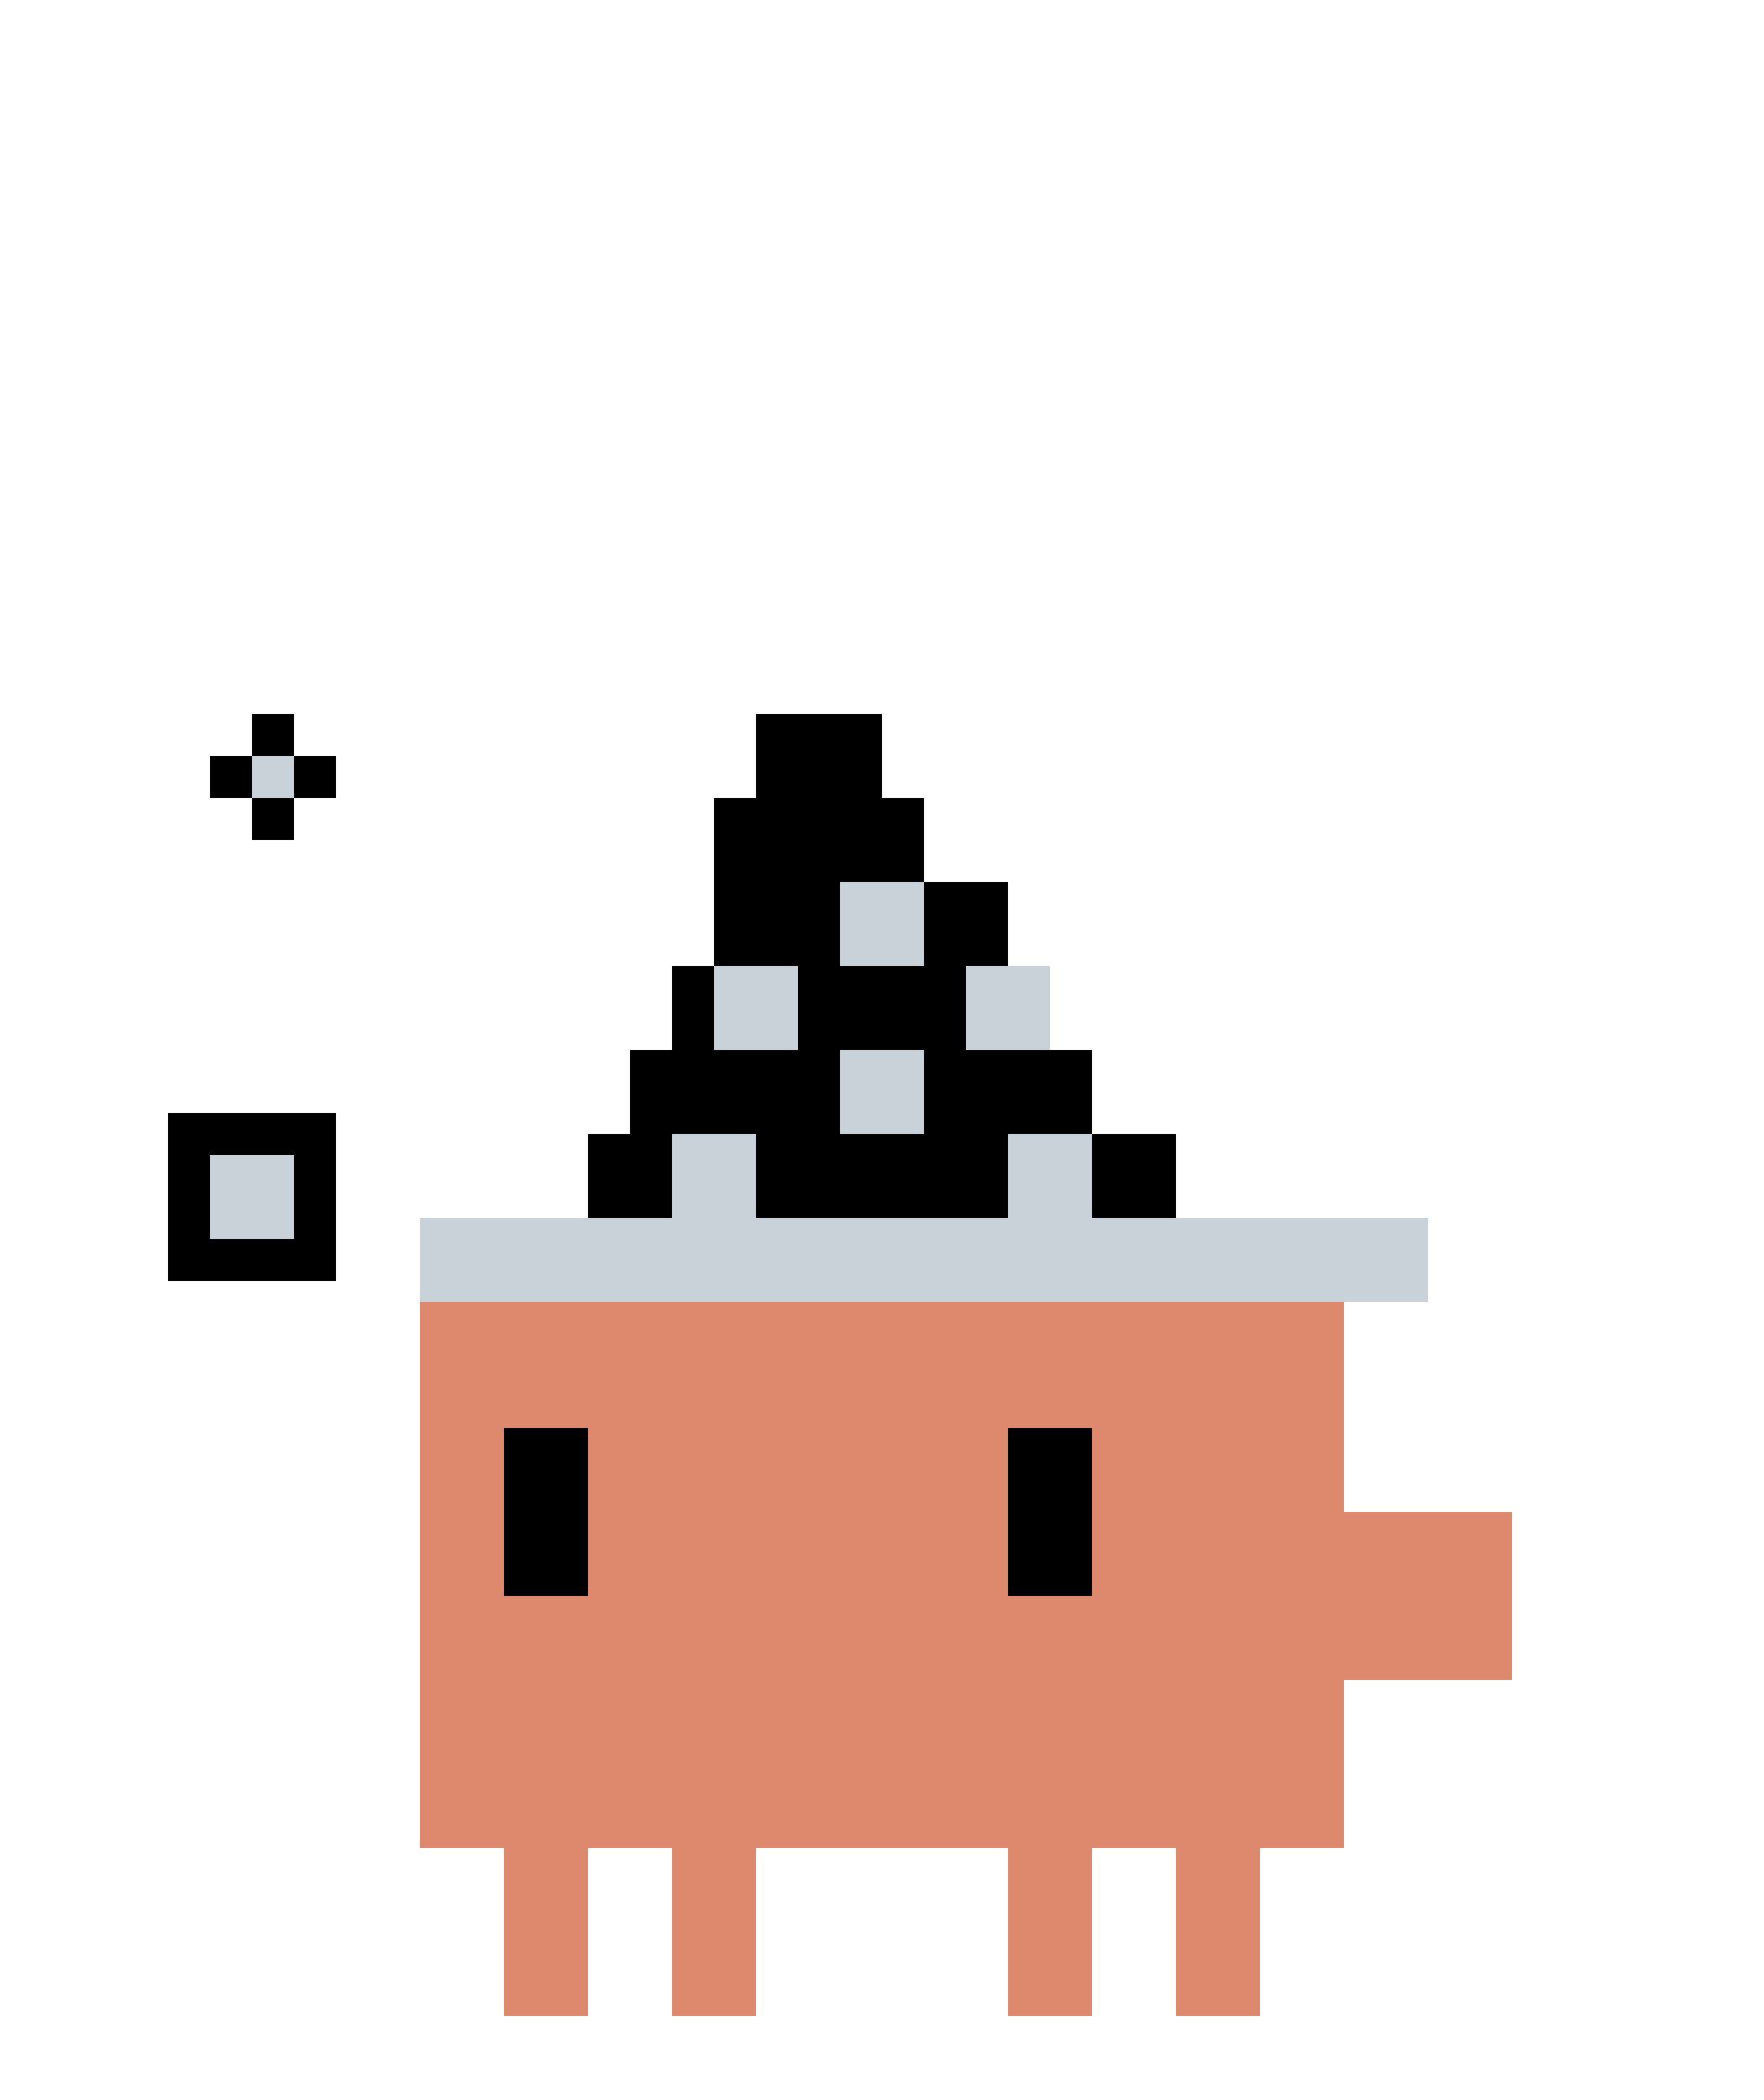
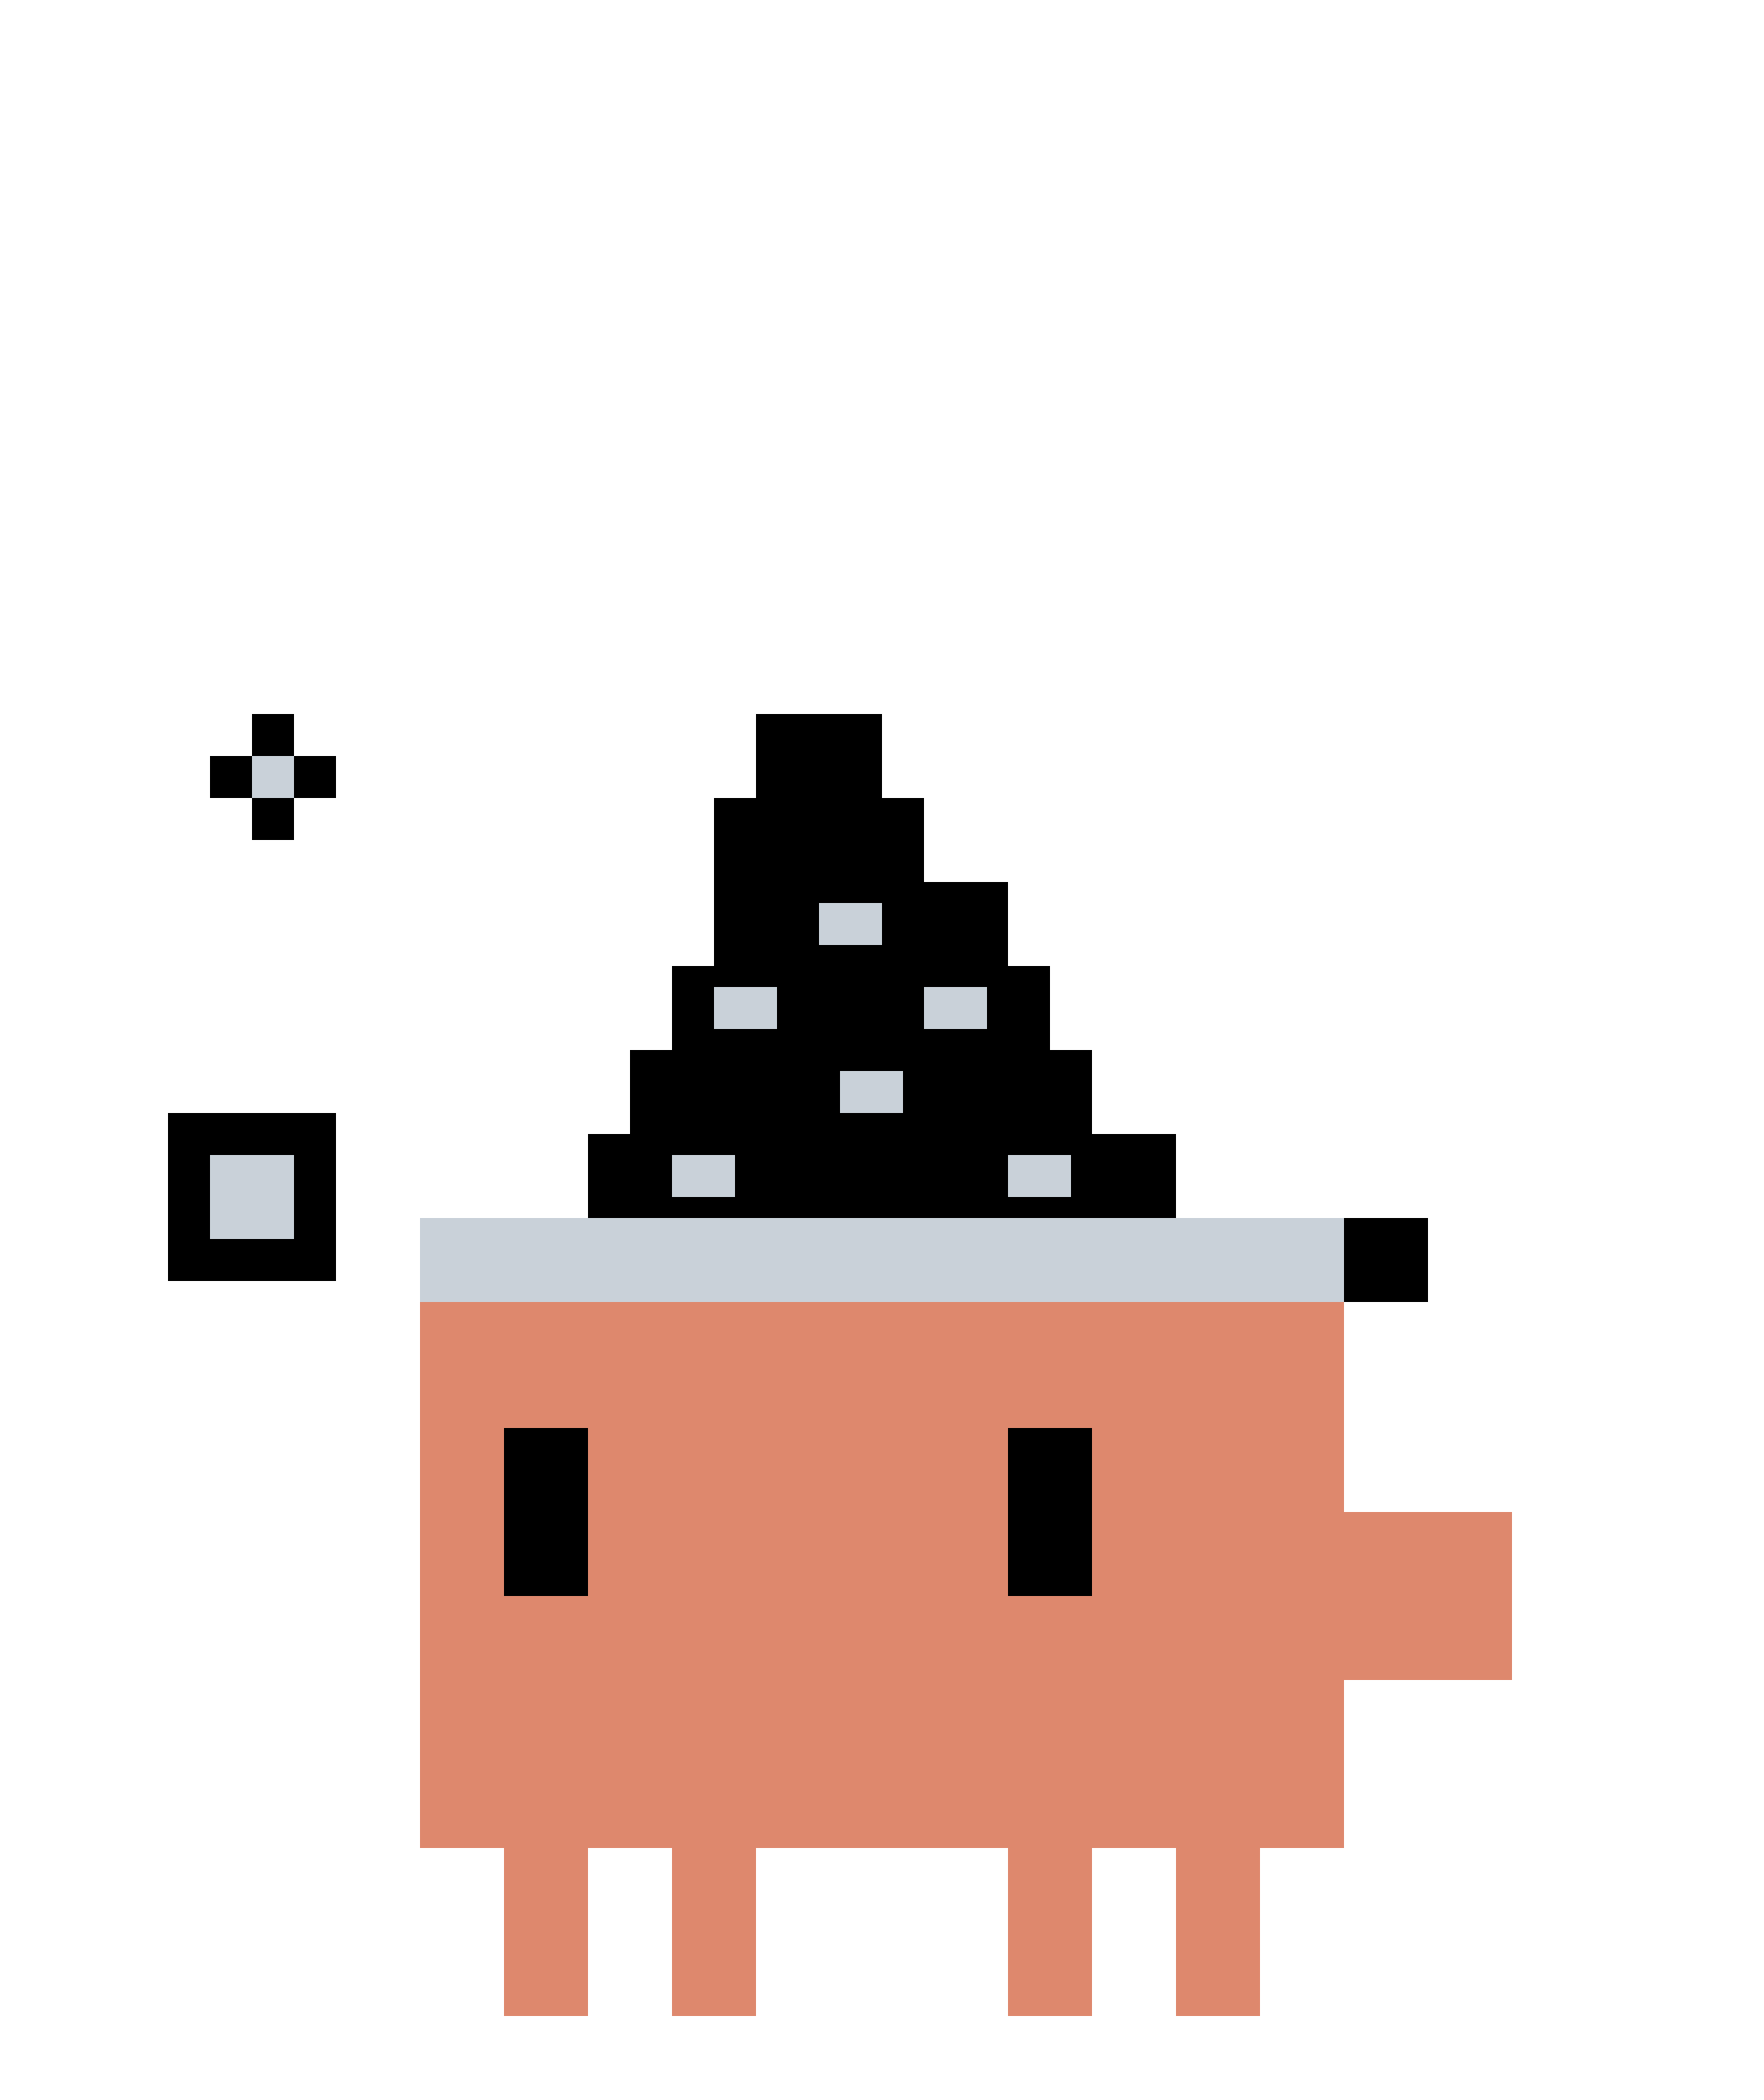
<svg xmlns="http://www.w3.org/2000/svg" viewBox="-3 -9 21 25" width="168" height="200" data-loop-seconds="12">
  <defs>
    <style>
      /* One frame of the twelve second loop is 1.042%. */

      /* `idle`'s breath, about the hips. The legs are a sibling of this group
         so they stay planted — inside it the whole sprite bobs and the feet
         sink into their own contact shadow. 2s alternating is six iterations
         of a twelve second loop, which is even — an odd count would end the
         loop at the far end of the cycle and seam at the wrap. Measured, frame
         95 to frame 0 changes 203 pixels against a mean neighbour delta of
         326, so the wrap is the smallest transition in the loop. */
      #breathe {
        transform-origin: 7.5px 13px;
        animation: breathe 2s infinite alternate ease-in-out;
      }

      @keyframes breathe {
        from { transform: scale(1, 1) translate(0, 0); }
        to   { transform: scale(1.02, 0.98) translate(0, 0.5px); }
      }

      /* The summoning arm. Rotation clears the silhouette, axial scale makes
         it long enough to be an arm — the pair `gym` established. Static pose:
         this raise is the screen, and `frameAt` is wall-clock modulo, so a
         raise at the top of the loop would be a pump at loop frequency
         forever. */
      #left-arm-joint {
        transform-origin: 2px 10px;
        transform: rotate(65deg) scaleX(2.4);
      }

      /* One art pixel left, toward the arriving motes — as a transform on the
         base id, so the rects keep `base.svg`'s coordinates. `dizzy` moves its
         eyes without moving its rects either, though by wrapping them in a
         new group rather than transforming a base id. A whole unit is 8 device
         pixels, so this cannot land off the grid. */
      #eyes-color-group {
        transform: translateX(-1px);
      }

      /* Squashed about the eye line, never hidden — §Closing an eye. Linear,
         because a lid that accelerates reads as a wince. The four percentages
         are frames 76 to 79 of 96. */
      #eyes-blink {
        transform-origin: 7.5px 9px;
        animation: blink 12s infinite linear;
      }

      @keyframes blink {
        0%, 79.167%          { transform: scaleY(1); }
        80.208%              { transform: scaleY(0.1); }
        81.25%              { transform: scaleY(0.1); }
        82.292%, 100%        { transform: scaleY(1); }
      }

      /* The hat and the orb ride the breath, but in whole device pixels.

         The values are the per-frame rounding of `#breathe`'s own ease-in-out
         curve: the head's top travels 6.00 to 6.63 units, which is 5.04 device
         pixels, so this is that motion sampled at 8fps and snapped to the grid
         — which is what a moving sprite *should* rasterise to. Every
         percentage is a multiple of 100/32, so each lands on a whole frame,
         and 4s tiles the 12s loop exactly three times. `steps(1)` holds each
         value rather than sliding between them. */
      #fx-bob {
        animation: bob 4s infinite steps(1);
      }

      @keyframes bob {
        0%  { transform: translate(0, 0px); }
        12.5% { transform: translate(0, 0.125px); }
        21.875% { transform: translate(0, 0.25px); }
        25% { transform: translate(0, 0.375px); }
        31.25% { transform: translate(0, 0.5px); }
        40.625% { transform: translate(0, 0.625px); }
        62.5% { transform: translate(0, 0.5px); }
        71.875% { transform: translate(0, 0.375px); }
        78.125% { transform: translate(0, 0.25px); }
        81.25% { transform: translate(0, 0.125px); }
        90.625% { transform: translate(0, 0px); }
      }

      /* Three motes, each on its own path, phased by inline delays. `steps(1)`
         so every rendered position is a whole device pixel — §Render scale —
         and so opacity is only ever 0 or 1. A fractional opacity would blend
         the pale core toward peach exactly as a scaled edge does.

         Three paths, not one: three things a third of a cycle apart on a
         single straight line are evenly spaced collinear dots, which rendered
         as a bead chain. These fan in from the left, from above and from the
         right, converging as they fall — the horizontal spread closes from
         5.0 units to 2.0. (5.375 is the spread at the 0% keyframe, where all
         three are `opacity: 0`; 5.0 is the widest anything on screen shows.)

         -1s and -2s are 8 and 16 frames, which is a third of the track each.
         Four positions apart is what that authors; what renders drifts by one
         either way, because the dwell is 2/3/1 rather than uniform — see the
         note above. The useful consequence is the one thing a uniform dwell
         would not give: the three never step on the same frame. */
      #fx-mote-a { animation: arrive-a 3s infinite steps(1); }
      #fx-mote-b { animation: arrive-b 3s -1s infinite steps(1); }
      #fx-mote-c { animation: arrive-c 3s -2s infinite steps(1); }

      @keyframes arrive-a {
        0%  { transform: translate(-2.375px, -2.5px); opacity: 0; }
        8.333%  { transform: translate(-2.25px, -2px); opacity: 1; }
        16.667%  { transform: translate(-2.125px, -1.625px); opacity: 1; }
        25%  { transform: translate(-2.125px, -1.125px); opacity: 1; }
        33.333%  { transform: translate(-2px, -0.625px); opacity: 1; }
        41.667%  { transform: translate(-1.875px, -0.25px); opacity: 1; }
        50%  { transform: translate(-1.75px, 0.25px); opacity: 1; }
        58.333%  { transform: translate(-1.625px, 0.625px); opacity: 1; }
        66.667%  { transform: translate(-1.5px, 1.125px); opacity: 1; }
        75%  { transform: translate(-1.5px, 1.625px); opacity: 1; }
        83.333%  { transform: translate(-1.375px, 2px); opacity: 1; }
        91.667%  { transform: translate(-1.25px, 2.5px); opacity: 1; }
      }

      @keyframes arrive-b {
        0%  { transform: translate(0.75px, -2.75px); opacity: 0; }
        8.333%  { transform: translate(0.625px, -2.25px); opacity: 1; }
        16.667%  { transform: translate(0.625px, -1.875px); opacity: 1; }
        25%  { transform: translate(0.5px, -1.375px); opacity: 1; }
        33.333%  { transform: translate(0.375px, -0.875px); opacity: 1; }
        41.667%  { transform: translate(0.25px, -0.5px); opacity: 1; }
        50%  { transform: translate(0.25px, 0px); opacity: 1; }
        58.333%  { transform: translate(0.125px, 0.375px); opacity: 1; }
        66.667%  { transform: translate(0px, 0.875px); opacity: 1; }
        75%  { transform: translate(-0.125px, 1.375px); opacity: 1; }
        83.333%  { transform: translate(-0.125px, 1.75px); opacity: 1; }
        91.667%  { transform: translate(-0.25px, 2.25px); opacity: 1; }
      }

      @keyframes arrive-c {
        0%  { transform: translate(3px, -2.25px); opacity: 0; }
        8.333%  { transform: translate(2.75px, -1.875px); opacity: 1; }
        16.667%  { transform: translate(2.625px, -1.375px); opacity: 1; }
        25%  { transform: translate(2.375px, -1px); opacity: 1; }
        33.333%  { transform: translate(2.125px, -0.5px); opacity: 1; }
        41.667%  { transform: translate(2px, -0.125px); opacity: 1; }
        50%  { transform: translate(1.75px, 0.375px); opacity: 1; }
        58.333%  { transform: translate(1.625px, 0.75px); opacity: 1; }
        66.667%  { transform: translate(1.375px, 1.25px); opacity: 1; }
        75%  { transform: translate(1.125px, 1.625px); opacity: 1; }
        83.333%  { transform: translate(1px, 2.125px); opacity: 1; }
        91.667%  { transform: translate(0.75px, 2.5px); opacity: 1; }
      }
    </style>
  </defs>
  <g id="master-group">
    <g id="legs-group" fill="#DE886D">
      <rect id="outer-left-leg" x="3" y="13" width="1" height="2" />
      <rect id="inner-left-leg" x="5" y="13" width="1" height="2" />
      <rect id="inner-right-leg" x="9" y="13" width="1" height="2" />
      <rect id="outer-right-leg" x="11" y="13" width="1" height="2" />
    </g>
    <g id="breathe">
      <g id="body-color-group" fill="#DE886D">
        <rect id="torso" x="2" y="6" width="11" height="7" />
        <g id="left-arm-joint">
          <rect id="left-arm" x="0" y="9" width="2" height="2" />
        </g>
        <rect id="right-arm" x="13" y="9" width="2" height="2" />
      </g>
      <g id="eyes-blink">
        <g id="eyes-color-group" fill="#000000">
          <rect id="left-eye" x="4" y="8" width="1" height="2" />
          <rect id="right-eye" x="10" y="8" width="1" height="2" />
        </g>
      </g>
    </g>
    <g id="fx-bob">
      <g id="fx-hat">
        <g id="fx-hat-cone" fill="#000000">
          <rect id="fx-hat-r0" x="4" y="4.5" width="7" height="1" />
          <rect id="fx-hat-r1" x="4.5" y="3.5" width="5.5" height="1" />
          <rect id="fx-hat-r2" x="5" y="2.5" width="4.5" height="1" />
          <rect id="fx-hat-r3" x="5.5" y="1.5" width="3.5" height="1" />
          <rect id="fx-hat-r4" x="5.5" y="0.5" width="2.5" height="1" />
          <rect id="fx-hat-r5" x="6" y="-0.5" width="1.5" height="1" />
        </g>
        <g id="fx-hat-specks" fill="#C9D1D9">
-           <rect x="5" y="4.5" width="1" height="1" />
-           <rect x="9" y="4.5" width="1" height="1" />
-           <rect x="7" y="3.5" width="1" height="1" />
-           <rect x="5.5" y="2.5" width="1" height="1" />
-           <rect x="8.5" y="2.5" width="1" height="1" />
-           <rect x="7" y="1.5" width="1" height="1" />
-         </g>
-         <rect id="fx-hat-brim" x="2" y="5.5" width="12" height="1" fill="#C9D1D9" />
+           <rect x="5" y="4.75" width="0.75" height="0.5" />
+           <rect x="9" y="4.75" width="0.75" height="0.5" />
+           <rect x="7" y="3.75" width="0.75" height="0.5" />
+           <rect x="5.5" y="2.75" width="0.75" height="0.5" />
+           <rect x="8" y="2.75" width="0.75" height="0.5" />
+           <rect x="6.75" y="1.75" width="0.75" height="0.5" />
+         </g>
+         <rect id="fx-hat-brim" x="2" y="5.5" width="11" height="1" fill="#C9D1D9" />
+         <rect id="fx-hat-brim-tip" x="13" y="5.5" width="1" height="1" fill="#000000" />
      </g>
      <g id="fx-orb">
        <g id="fx-orb-ring" fill="#000000">
          <rect x="-1" y="4.25" width="2" height="0.5" />
          <rect x="-1" y="5.75" width="2" height="0.5" />
          <rect x="-1" y="4.75" width="0.5" height="1" />
          <rect x="0.5" y="4.75" width="0.5" height="1" />
        </g>
        <rect id="fx-orb-core" x="-0.5" y="4.75" width="1" height="1" fill="#C9D1D9" />
      </g>
    </g>
    <g id="fx-mote-a">
      <rect x="0" y="-0.5" width="0.5" height="0.5" fill="#000000" />
      <rect x="-0.5" y="0" width="0.5" height="0.5" fill="#000000" />
      <rect x="0.5" y="0" width="0.5" height="0.5" fill="#000000" />
      <rect x="0" y="0.5" width="0.5" height="0.5" fill="#000000" />
      <rect x="0" y="0" width="0.5" height="0.5" fill="#C9D1D9" />
    </g>
    <g id="fx-mote-b">
      <rect x="0" y="-0.5" width="0.5" height="0.5" fill="#000000" />
      <rect x="-0.5" y="0" width="0.5" height="0.5" fill="#000000" />
      <rect x="0.5" y="0" width="0.5" height="0.5" fill="#000000" />
      <rect x="0" y="0.5" width="0.5" height="0.5" fill="#000000" />
      <rect x="0" y="0" width="0.5" height="0.5" fill="#C9D1D9" />
    </g>
    <g id="fx-mote-c">
      <rect x="0" y="-0.5" width="0.5" height="0.5" fill="#000000" />
      <rect x="-0.5" y="0" width="0.5" height="0.5" fill="#000000" />
      <rect x="0.5" y="0" width="0.5" height="0.5" fill="#000000" />
      <rect x="0" y="0.5" width="0.5" height="0.5" fill="#000000" />
      <rect x="0" y="0" width="0.5" height="0.5" fill="#C9D1D9" />
    </g>
  </g>
</svg>
